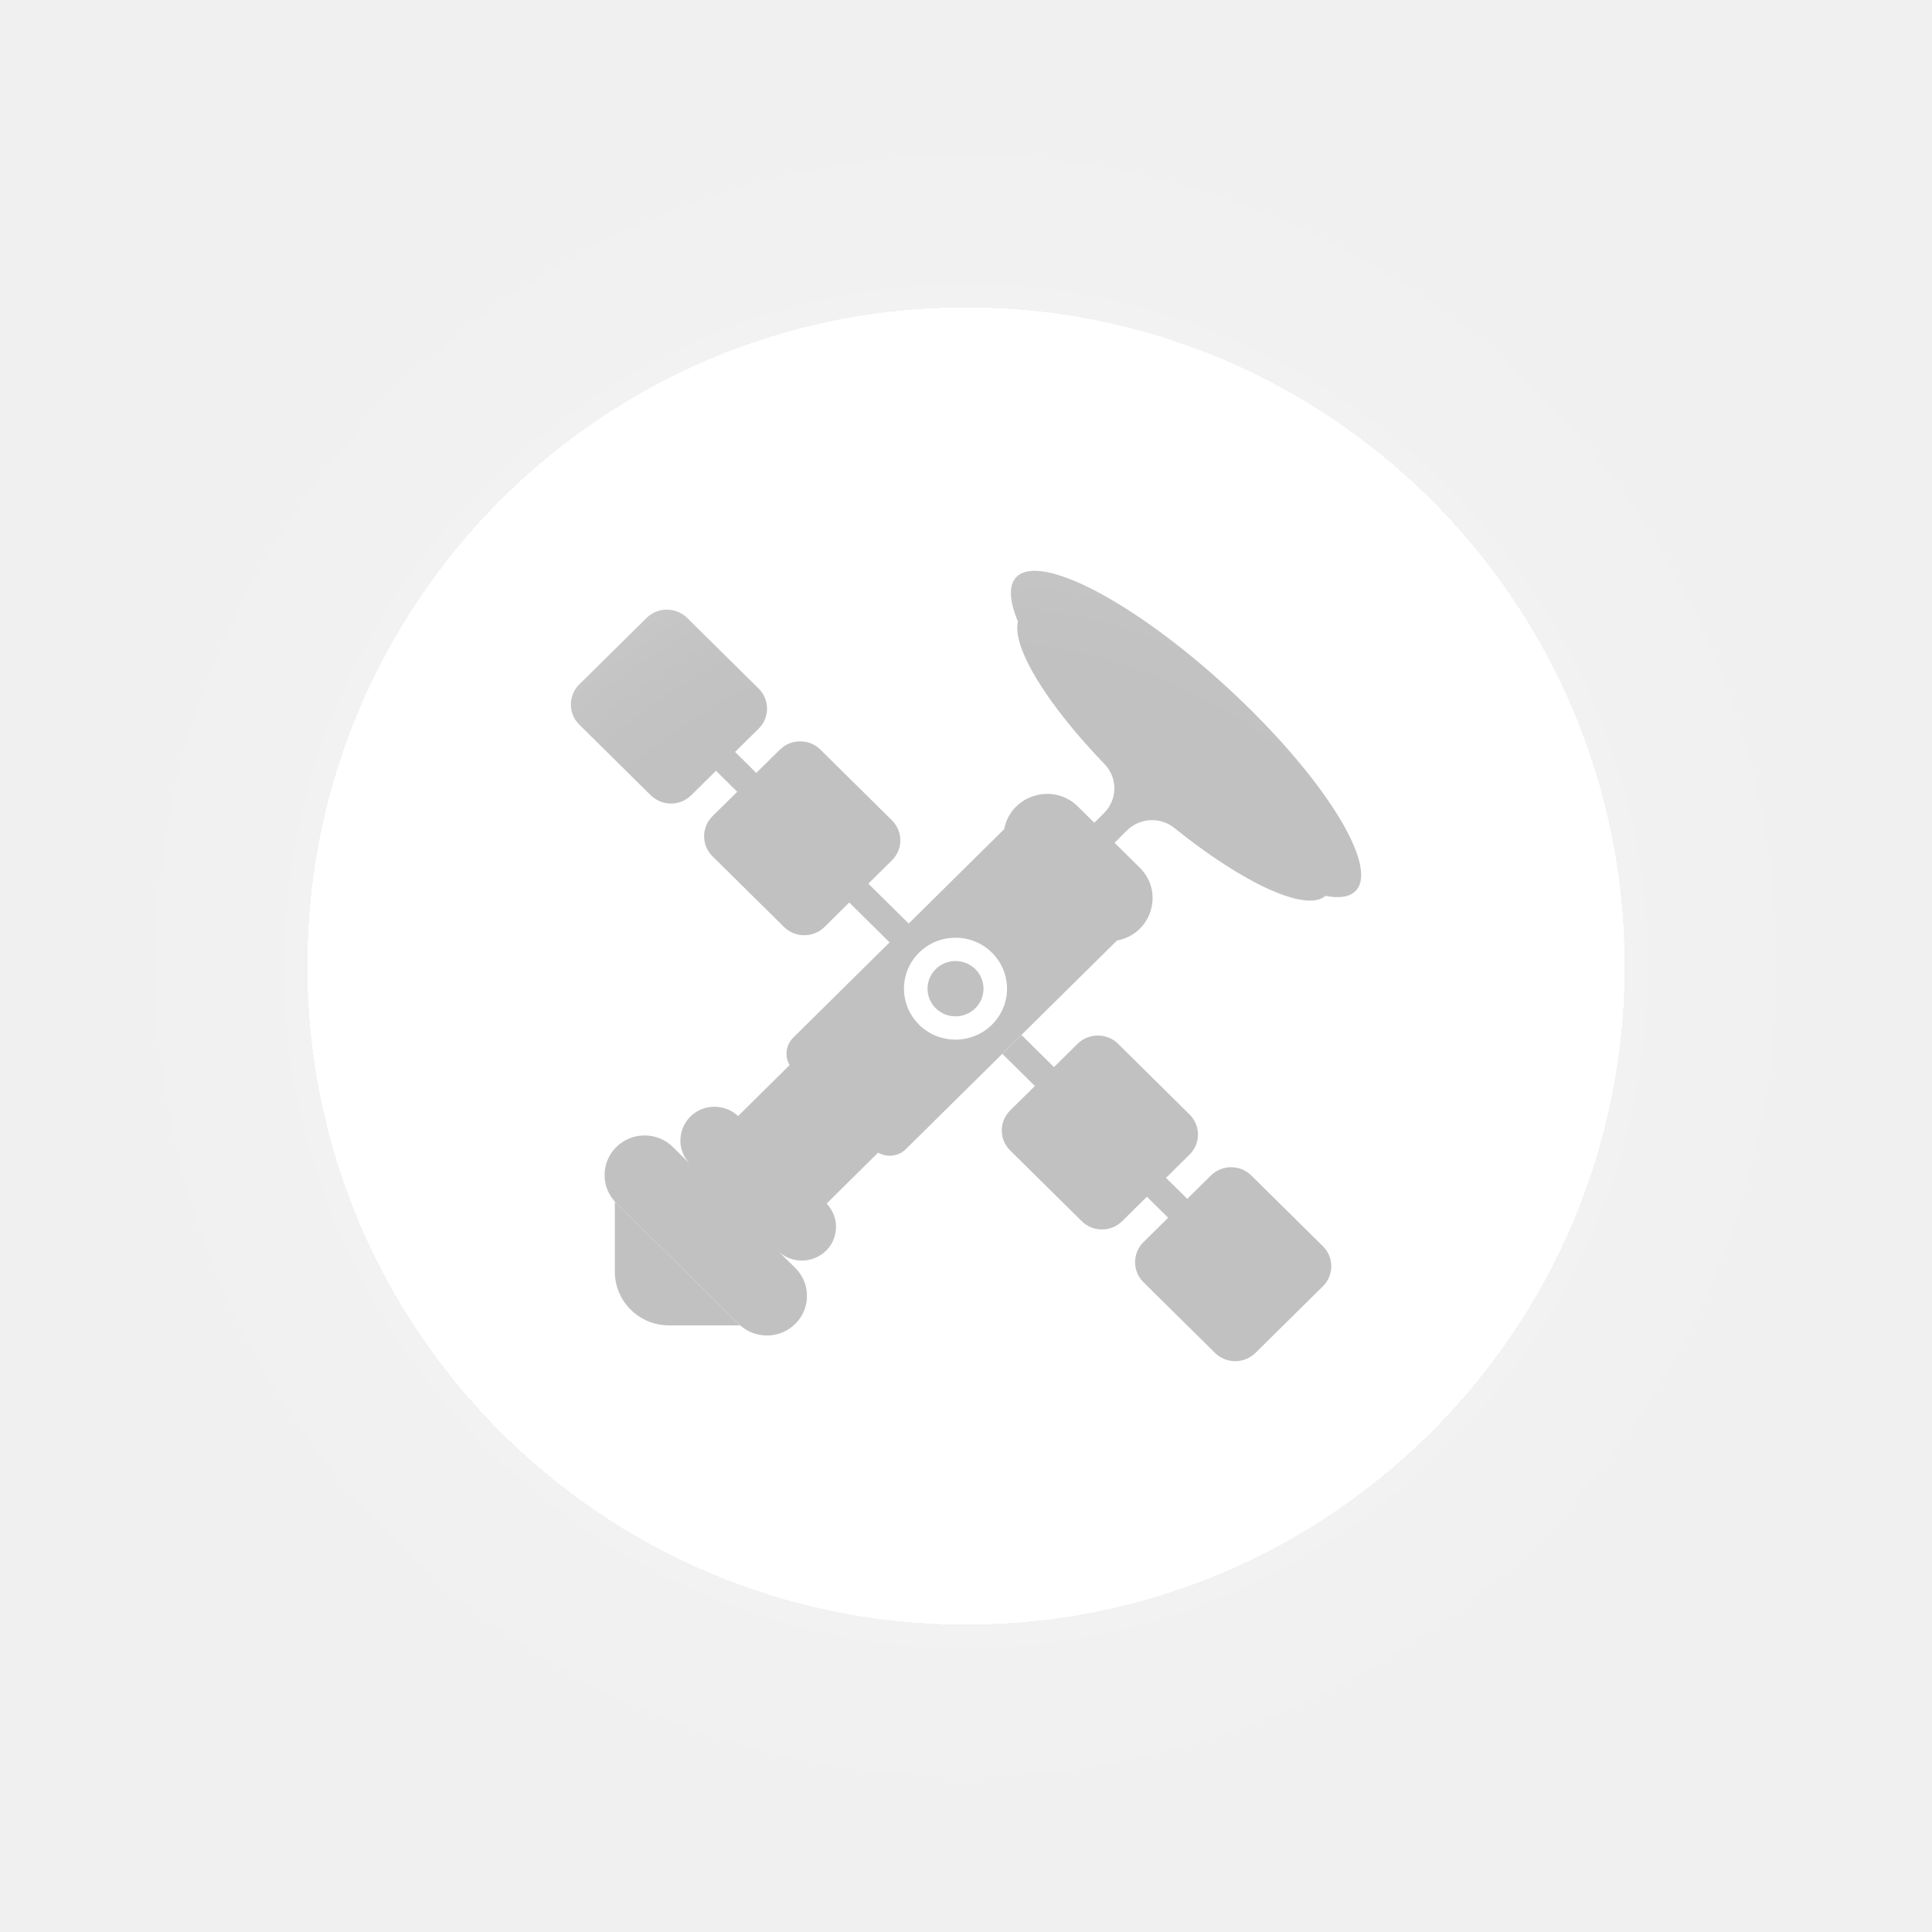
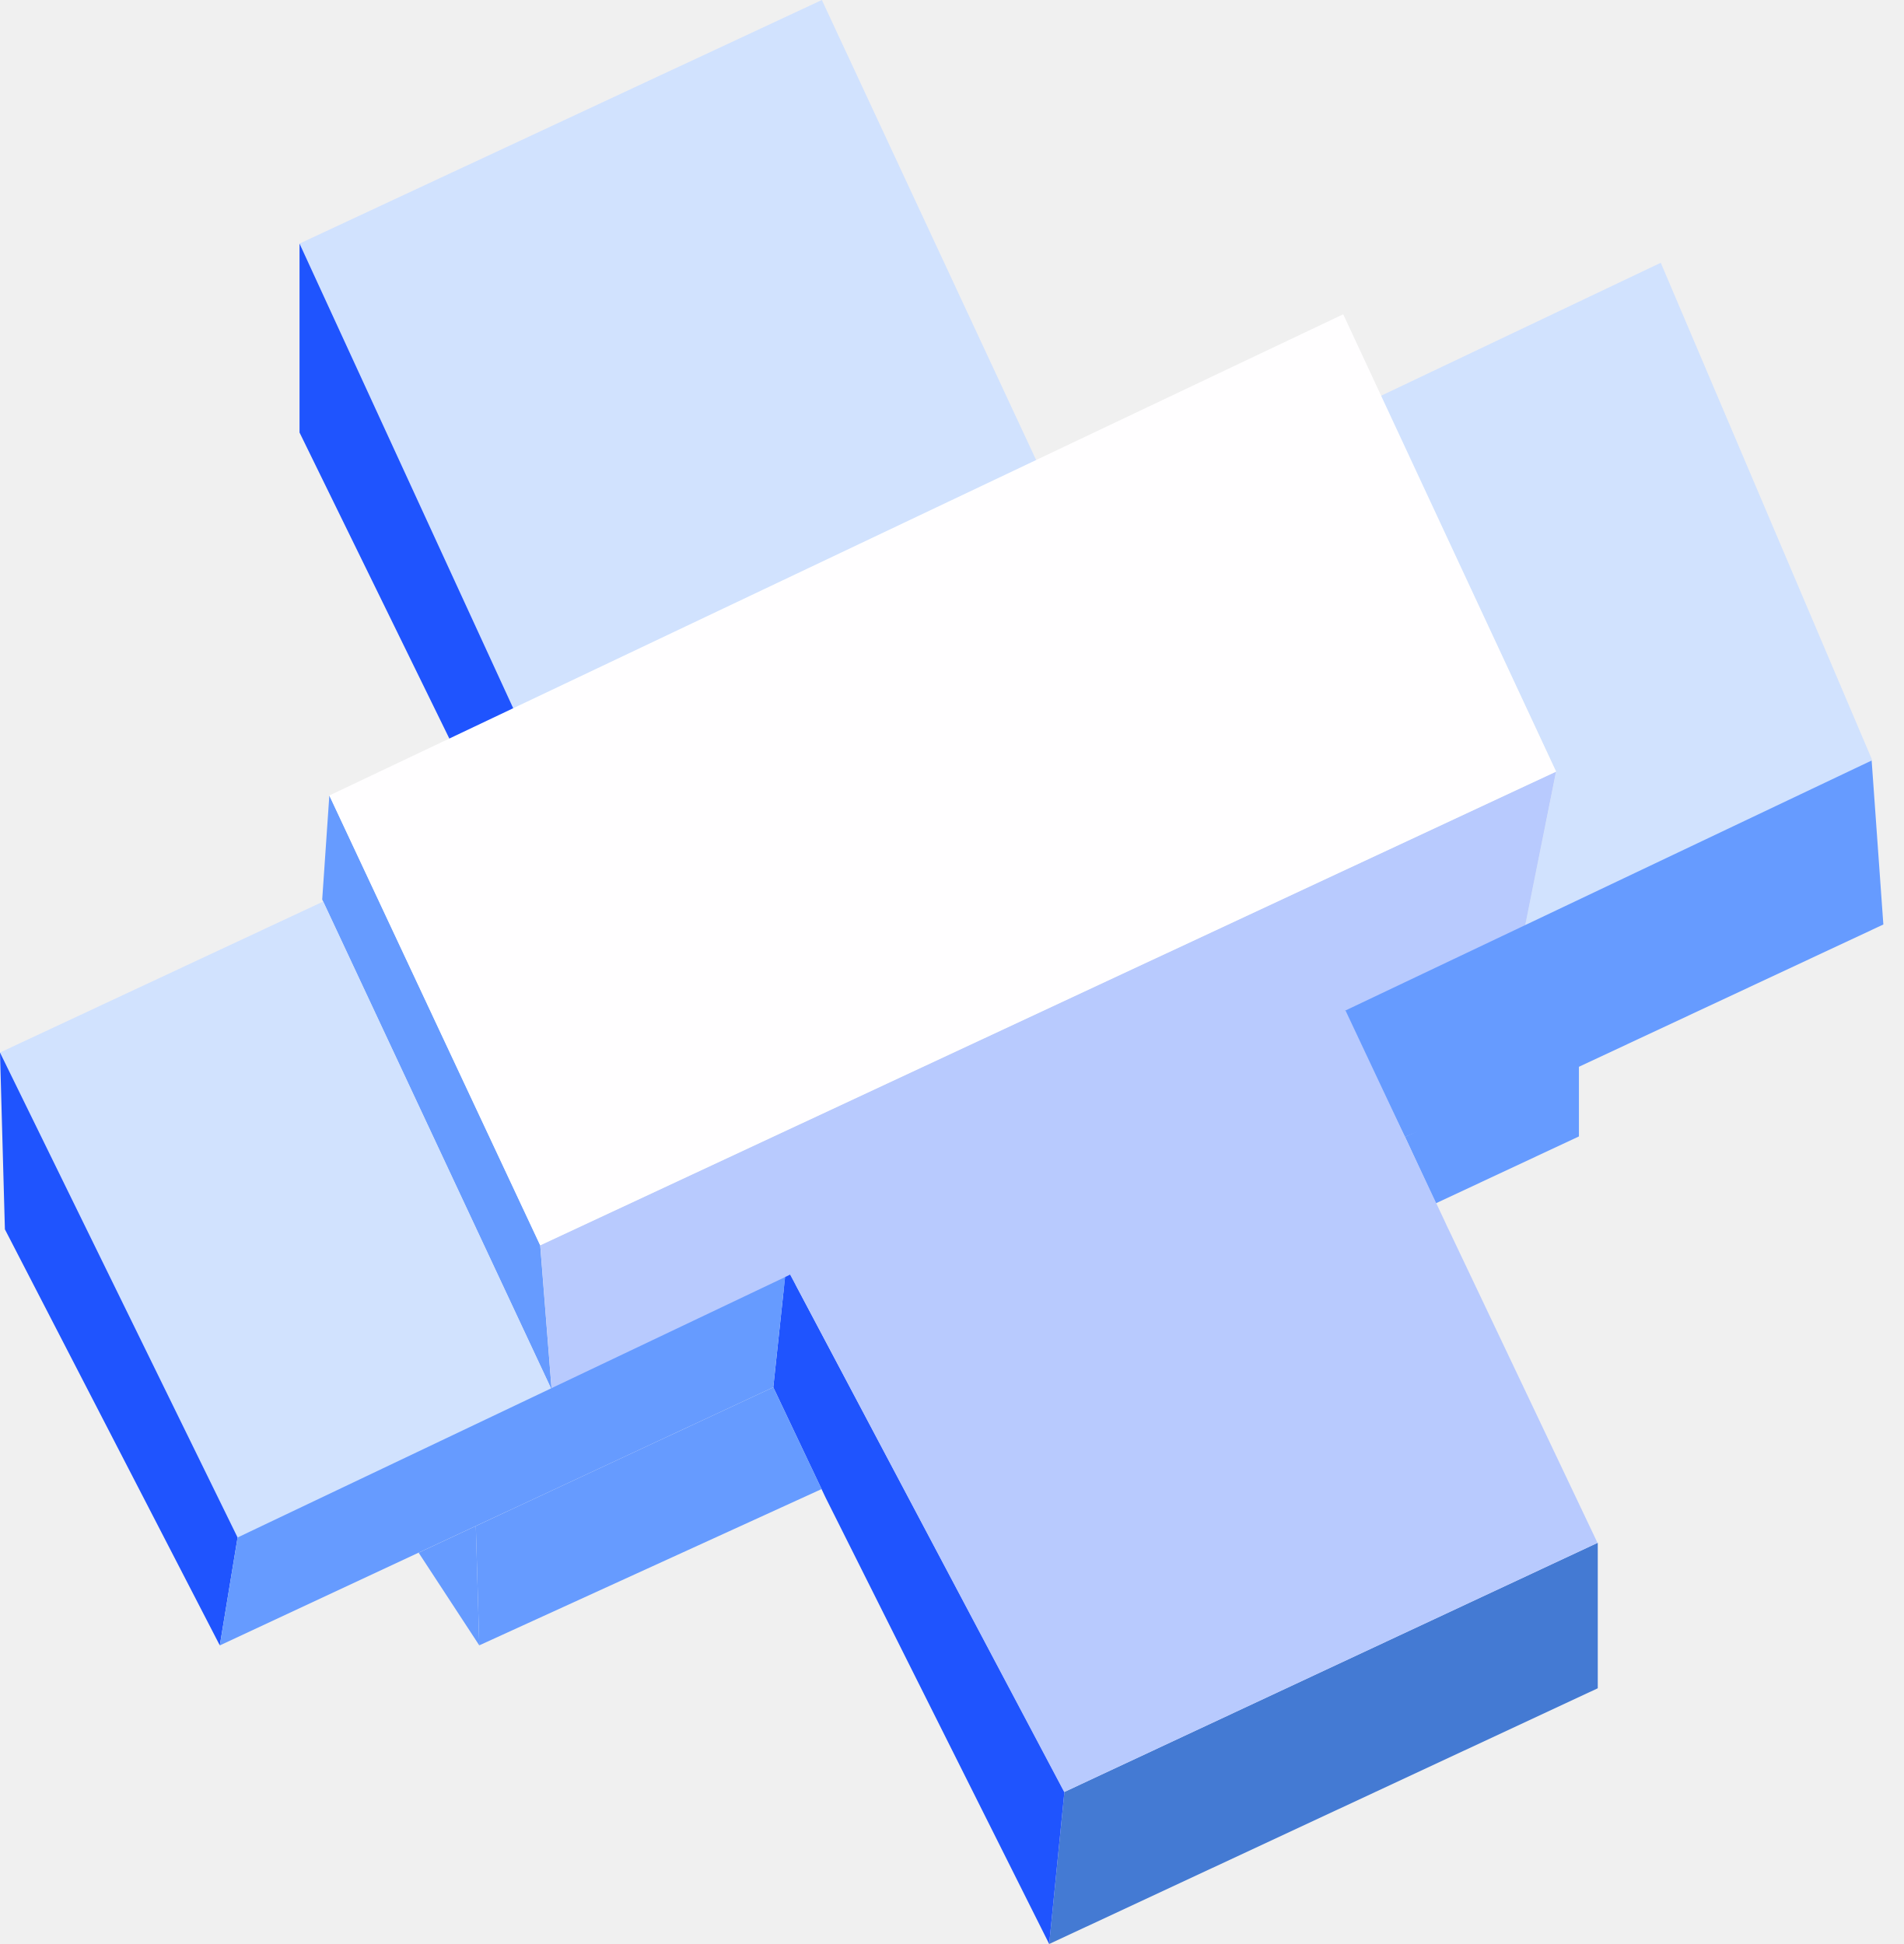
- <svg xmlns="http://www.w3.org/2000/svg" width="44" height="44" viewBox="0 0 44 44" fill="none">
-   <g filter="url(#filter0_di_1176_4364)">
-     <path d="M7 22C7 13.716 13.716 7 22 7C30.284 7 37 13.716 37 22C37 30.284 30.284 37 22 37C13.716 37 7 30.284 7 22Z" fill="url(#paint0_linear_1176_4364)" shape-rendering="crispEdges" />
-     <path d="M28.499 26.772C28.244 26.52 27.831 26.52 27.576 26.772L27.039 27.303L26.555 26.825L27.092 26.294C27.347 26.042 27.347 25.634 27.092 25.382L25.464 23.772C25.209 23.521 24.796 23.521 24.541 23.772L24.004 24.303L23.263 23.571L22.828 24.001L23.569 24.733L23.006 25.289C22.751 25.541 22.751 25.95 23.006 26.201L24.635 27.811C24.89 28.063 25.303 28.063 25.557 27.811L26.12 27.255L26.604 27.733L26.041 28.29C25.787 28.541 25.787 28.95 26.041 29.201L27.67 30.811C27.925 31.063 28.338 31.063 28.593 30.811L30.128 29.294C30.383 29.042 30.383 28.634 30.128 28.382L28.499 26.772L28.499 26.772Z" fill="#C1C1C1" />
-     <path d="M14.003 28.964C14.003 29.639 14.556 30.185 15.238 30.185H16.854L14.003 27.366V28.964V28.964Z" fill="#C1C1C1" />
-     <path d="M22.132 22.004C21.883 21.828 21.534 21.851 21.31 22.071C21.215 22.166 21.156 22.282 21.134 22.404C21.098 22.6 21.157 22.81 21.31 22.962C21.559 23.208 21.963 23.208 22.212 22.962C22.461 22.716 22.461 22.317 22.212 22.071C22.187 22.046 22.16 22.024 22.132 22.004Z" fill="#C1C1C1" />
-     <path d="M27.983 15.687C25.847 13.716 23.68 12.578 23.143 13.146C22.964 13.336 22.99 13.693 23.183 14.156C23.042 14.735 23.839 16.038 25.157 17.404C25.458 17.716 25.452 18.208 25.146 18.514L24.922 18.738L24.549 18.369C23.984 17.81 23.017 18.106 22.87 18.883L20.695 21.033L19.776 20.125L20.313 19.594C20.568 19.342 20.568 18.934 20.313 18.682L18.684 17.072C18.43 16.821 18.016 16.821 17.762 17.072L17.224 17.603L16.741 17.125L17.278 16.594C17.533 16.343 17.533 15.934 17.278 15.682L15.649 14.072C15.394 13.821 14.981 13.821 14.726 14.072L13.828 14.96L13.754 15.033L13.191 15.589C12.937 15.841 12.937 16.25 13.191 16.501L14.82 18.111C15.075 18.363 15.488 18.363 15.742 18.111L16.306 17.554L16.79 18.032L16.226 18.589C15.972 18.841 15.972 19.249 16.226 19.501L17.855 21.111C18.11 21.362 18.523 21.362 18.778 21.111L19.341 20.554L20.26 21.462L18.067 23.63L18.064 23.633C18.053 23.644 18.043 23.655 18.032 23.667C18.009 23.695 17.989 23.724 17.973 23.755C17.888 23.912 17.891 24.103 17.983 24.257L16.809 25.418C16.629 25.248 16.377 25.174 16.131 25.218C15.517 25.332 15.282 26.08 15.724 26.517L15.326 26.123C14.97 25.771 14.392 25.771 14.036 26.123C13.68 26.476 13.68 27.047 14.036 27.399L16.821 30.151C17.177 30.503 17.755 30.503 18.111 30.151C18.468 29.799 18.468 29.228 18.111 28.876L17.713 28.483C18.155 28.92 18.912 28.688 19.027 28.08C19.073 27.837 18.997 27.589 18.825 27.411L19.999 26.25C20.177 26.354 20.403 26.344 20.571 26.221C20.572 26.221 20.573 26.22 20.573 26.219C20.58 26.214 20.587 26.209 20.594 26.203C20.607 26.193 20.619 26.182 20.631 26.17L23.262 23.57L25.438 21.42C26.223 21.275 26.523 20.32 25.958 19.762L25.895 19.699L25.384 19.194L25.663 18.915C25.955 18.624 26.424 18.597 26.745 18.856C28.315 20.12 29.746 20.785 30.186 20.403C30.503 20.464 30.743 20.429 30.878 20.285C31.416 19.717 30.119 17.659 27.983 15.687V15.687ZM22.591 23.337C22.133 23.79 21.389 23.79 20.931 23.337C20.729 23.137 20.616 22.882 20.592 22.621C20.562 22.291 20.675 21.949 20.931 21.696C21.389 21.243 22.133 21.243 22.591 21.696C22.62 21.725 22.648 21.756 22.674 21.787C23.047 22.243 23.02 22.913 22.591 23.337V23.337Z" fill="#C1C1C1" />
+ <svg xmlns="http://www.w3.org/2000/svg" width="47" height="48" viewBox="0 0 47 48" fill="none">
+   <g clip-path="url(#clip0_1651_337)">
+     <path d="M25.619 11.448L12.85 17.881L7.394 6.014L20.288 0L25.619 11.448Z" fill="#D1E2FE" />
+     <path d="M37.411 24.035L38.414 19.052L34.081 9.777L40.997 6.488L46.215 18.765L37.411 24.035Z" fill="#D1E2FE" />
+     <path d="M38.977 26.154V28.06L35.444 29.712L34.683 28.07L38.977 26.154Z" fill="#669BFF" />
+     <path d="M13.617 34.311L7.954 22.209L8.13 19.642L13.335 30.748L13.617 34.311Z" fill="#669BFF" />
+     <path d="M13.617 34.313V34.345L5.863 37.962L0 25.988L7.978 22.26L13.617 34.313Z" fill="#D1E2FE" />
+     <path d="M38.412 19.052L37.413 24.036L33.573 25.693L19.669 31.719L19.651 31.727L13.618 34.313L13.337 30.748L38.412 19.052Z" fill="#B8CAFE" />
+     <path d="M39.442 38.092V41.686L25.9 48L26.276 44.245L39.442 38.092Z" fill="#447AD3" />
+     <path d="M26.276 44.244L25.9 48L20.379 36.975L19.089 34.254L19.38 31.532L19.506 31.471L26.276 44.244Z" fill="#1F54FE" />
+     <path d="M5.865 37.962L5.426 40.627L0.121 30.354L0 25.989L5.865 37.962Z" fill="#1F54FE" />
+     <path d="M19.38 31.533L19.089 34.254L11.831 37.639L11.424 37.829L5.426 40.628L5.865 37.962" fill="#669BFF" />
+     <path d="M20.282 36.767L11.831 40.626L11.746 37.679L19.089 34.254L20.282 36.767Z" fill="#669BFF" />
+     <path d="M12.723 17.604L11.149 18.352L7.394 10.679V6.014L12.723 17.604Z" fill="#1F54FE" />
+     <path d="M46.205 18.777L33.191 24.961L33.543 25.713L34.681 28.072L38.965 26.346L46.492 22.827L46.203 18.779L46.205 18.777Z" fill="#669BFF" />
+     <path d="M10.334 38.338L11.746 37.679L11.831 40.626L10.334 38.338Z" fill="#669BFF" />
+     <path d="M39.436 38.096L26.27 44.248L19.507 31.471L33.215 24.951L35.652 30.128L35.751 30.342H35.753L39.436 38.096Z" fill="#B8CAFE" />
+     <path d="M8.13 19.642L33.158 7.76L38.413 19.052L13.335 30.748" fill="#FFFEFF" />
  </g>
  <defs>
-     <filter id="filter0_di_1176_4364" x="0" y="0" width="44" height="44" filterUnits="userSpaceOnUse" color-interpolation-filters="sRGB">
-       <feFlood flood-opacity="0" result="BackgroundImageFix" />
-       <feColorMatrix in="SourceAlpha" type="matrix" values="0 0 0 0 0 0 0 0 0 0 0 0 0 0 0 0 0 0 127 0" result="hardAlpha" />
-       <feOffset />
-       <feGaussianBlur stdDeviation="3.5" />
-       <feComposite in2="hardAlpha" operator="out" />
-       <feColorMatrix type="matrix" values="0 0 0 0 1 0 0 0 0 1 0 0 0 0 1 0 0 0 0.25 0" />
-       <feBlend mode="normal" in2="BackgroundImageFix" result="effect1_dropShadow_1176_4364" />
-       <feBlend mode="normal" in="SourceGraphic" in2="effect1_dropShadow_1176_4364" result="shape" />
-       <feColorMatrix in="SourceAlpha" type="matrix" values="0 0 0 0 0 0 0 0 0 0 0 0 0 0 0 0 0 0 127 0" result="hardAlpha" />
-       <feOffset dy="4" />
-       <feGaussianBlur stdDeviation="2" />
-       <feComposite in2="hardAlpha" operator="arithmetic" k2="-1" k3="1" />
-       <feColorMatrix type="matrix" values="0 0 0 0 1 0 0 0 0 1 0 0 0 0 1 0 0 0 0.3 0" />
-       <feBlend mode="normal" in2="shape" result="effect2_innerShadow_1176_4364" />
-     </filter>
-     <linearGradient id="paint0_linear_1176_4364" x1="22" y1="7" x2="22" y2="37" gradientUnits="userSpaceOnUse">
-       <stop stop-color="white" />
-       <stop offset="1" stop-color="white" />
-     </linearGradient>
+     <clipPath id="clip0_1651_337">
+       <rect width="46.494" height="48" fill="white" />
+     </clipPath>
  </defs>
</svg>
